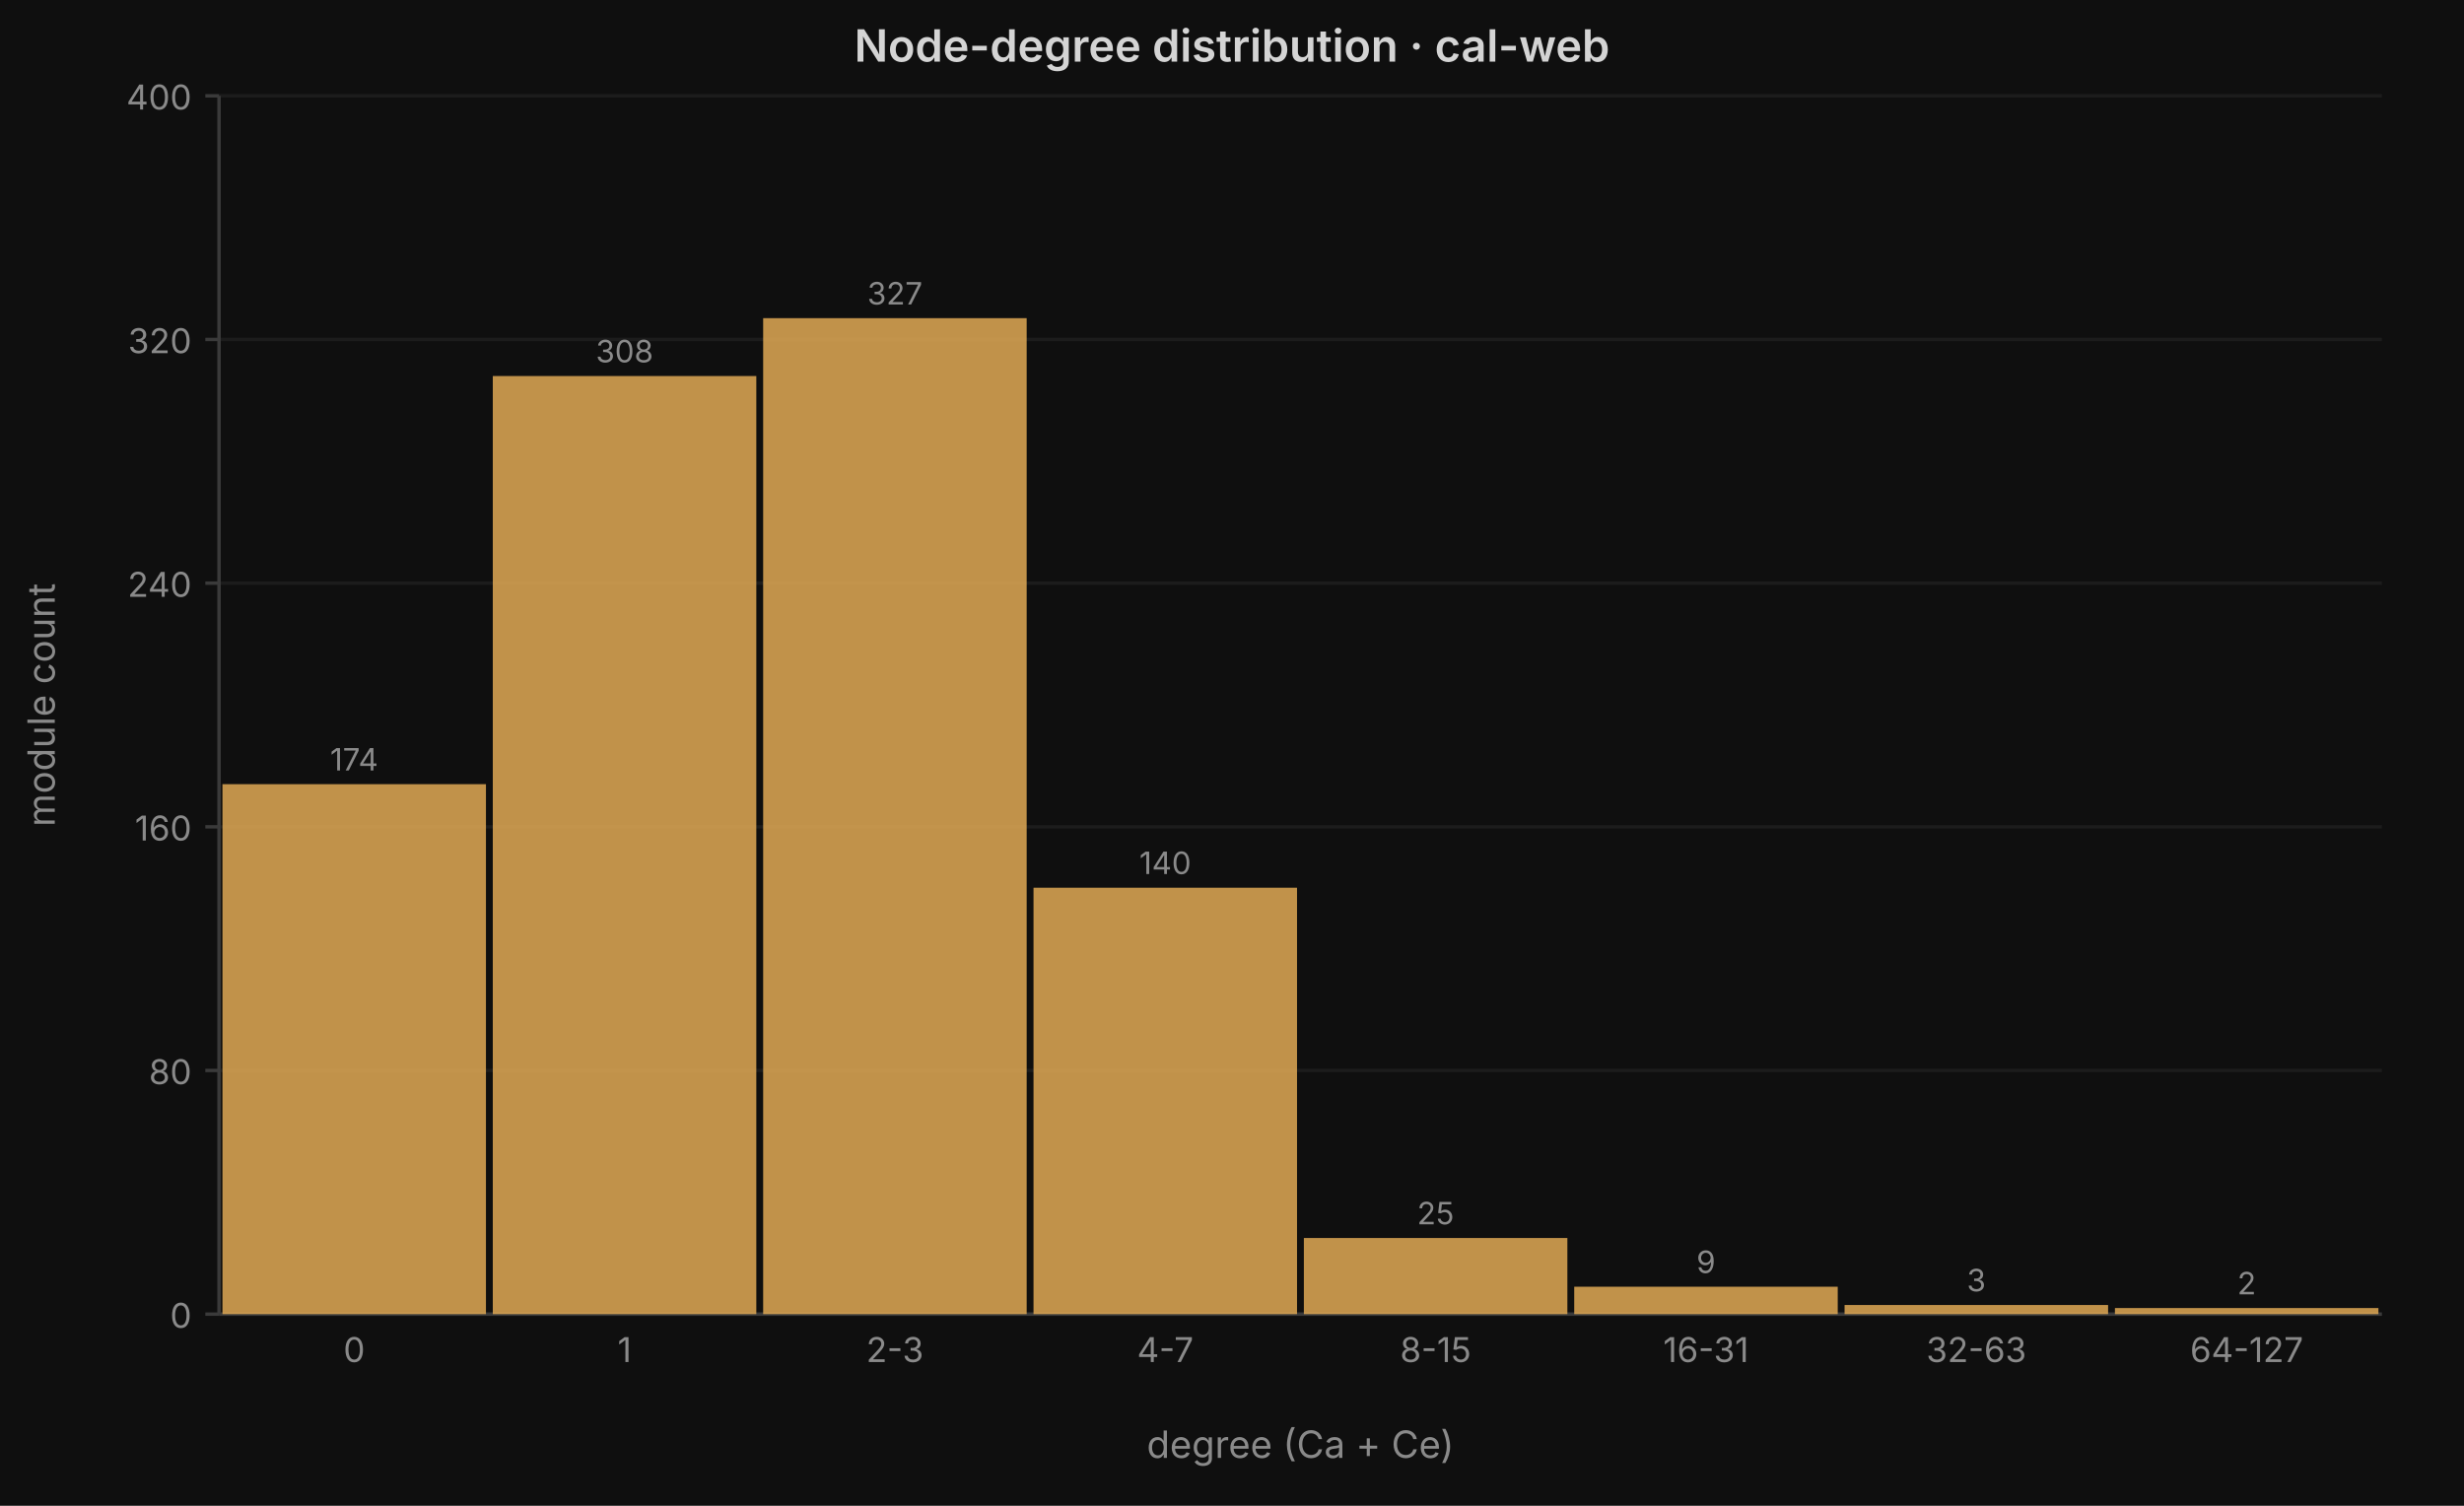
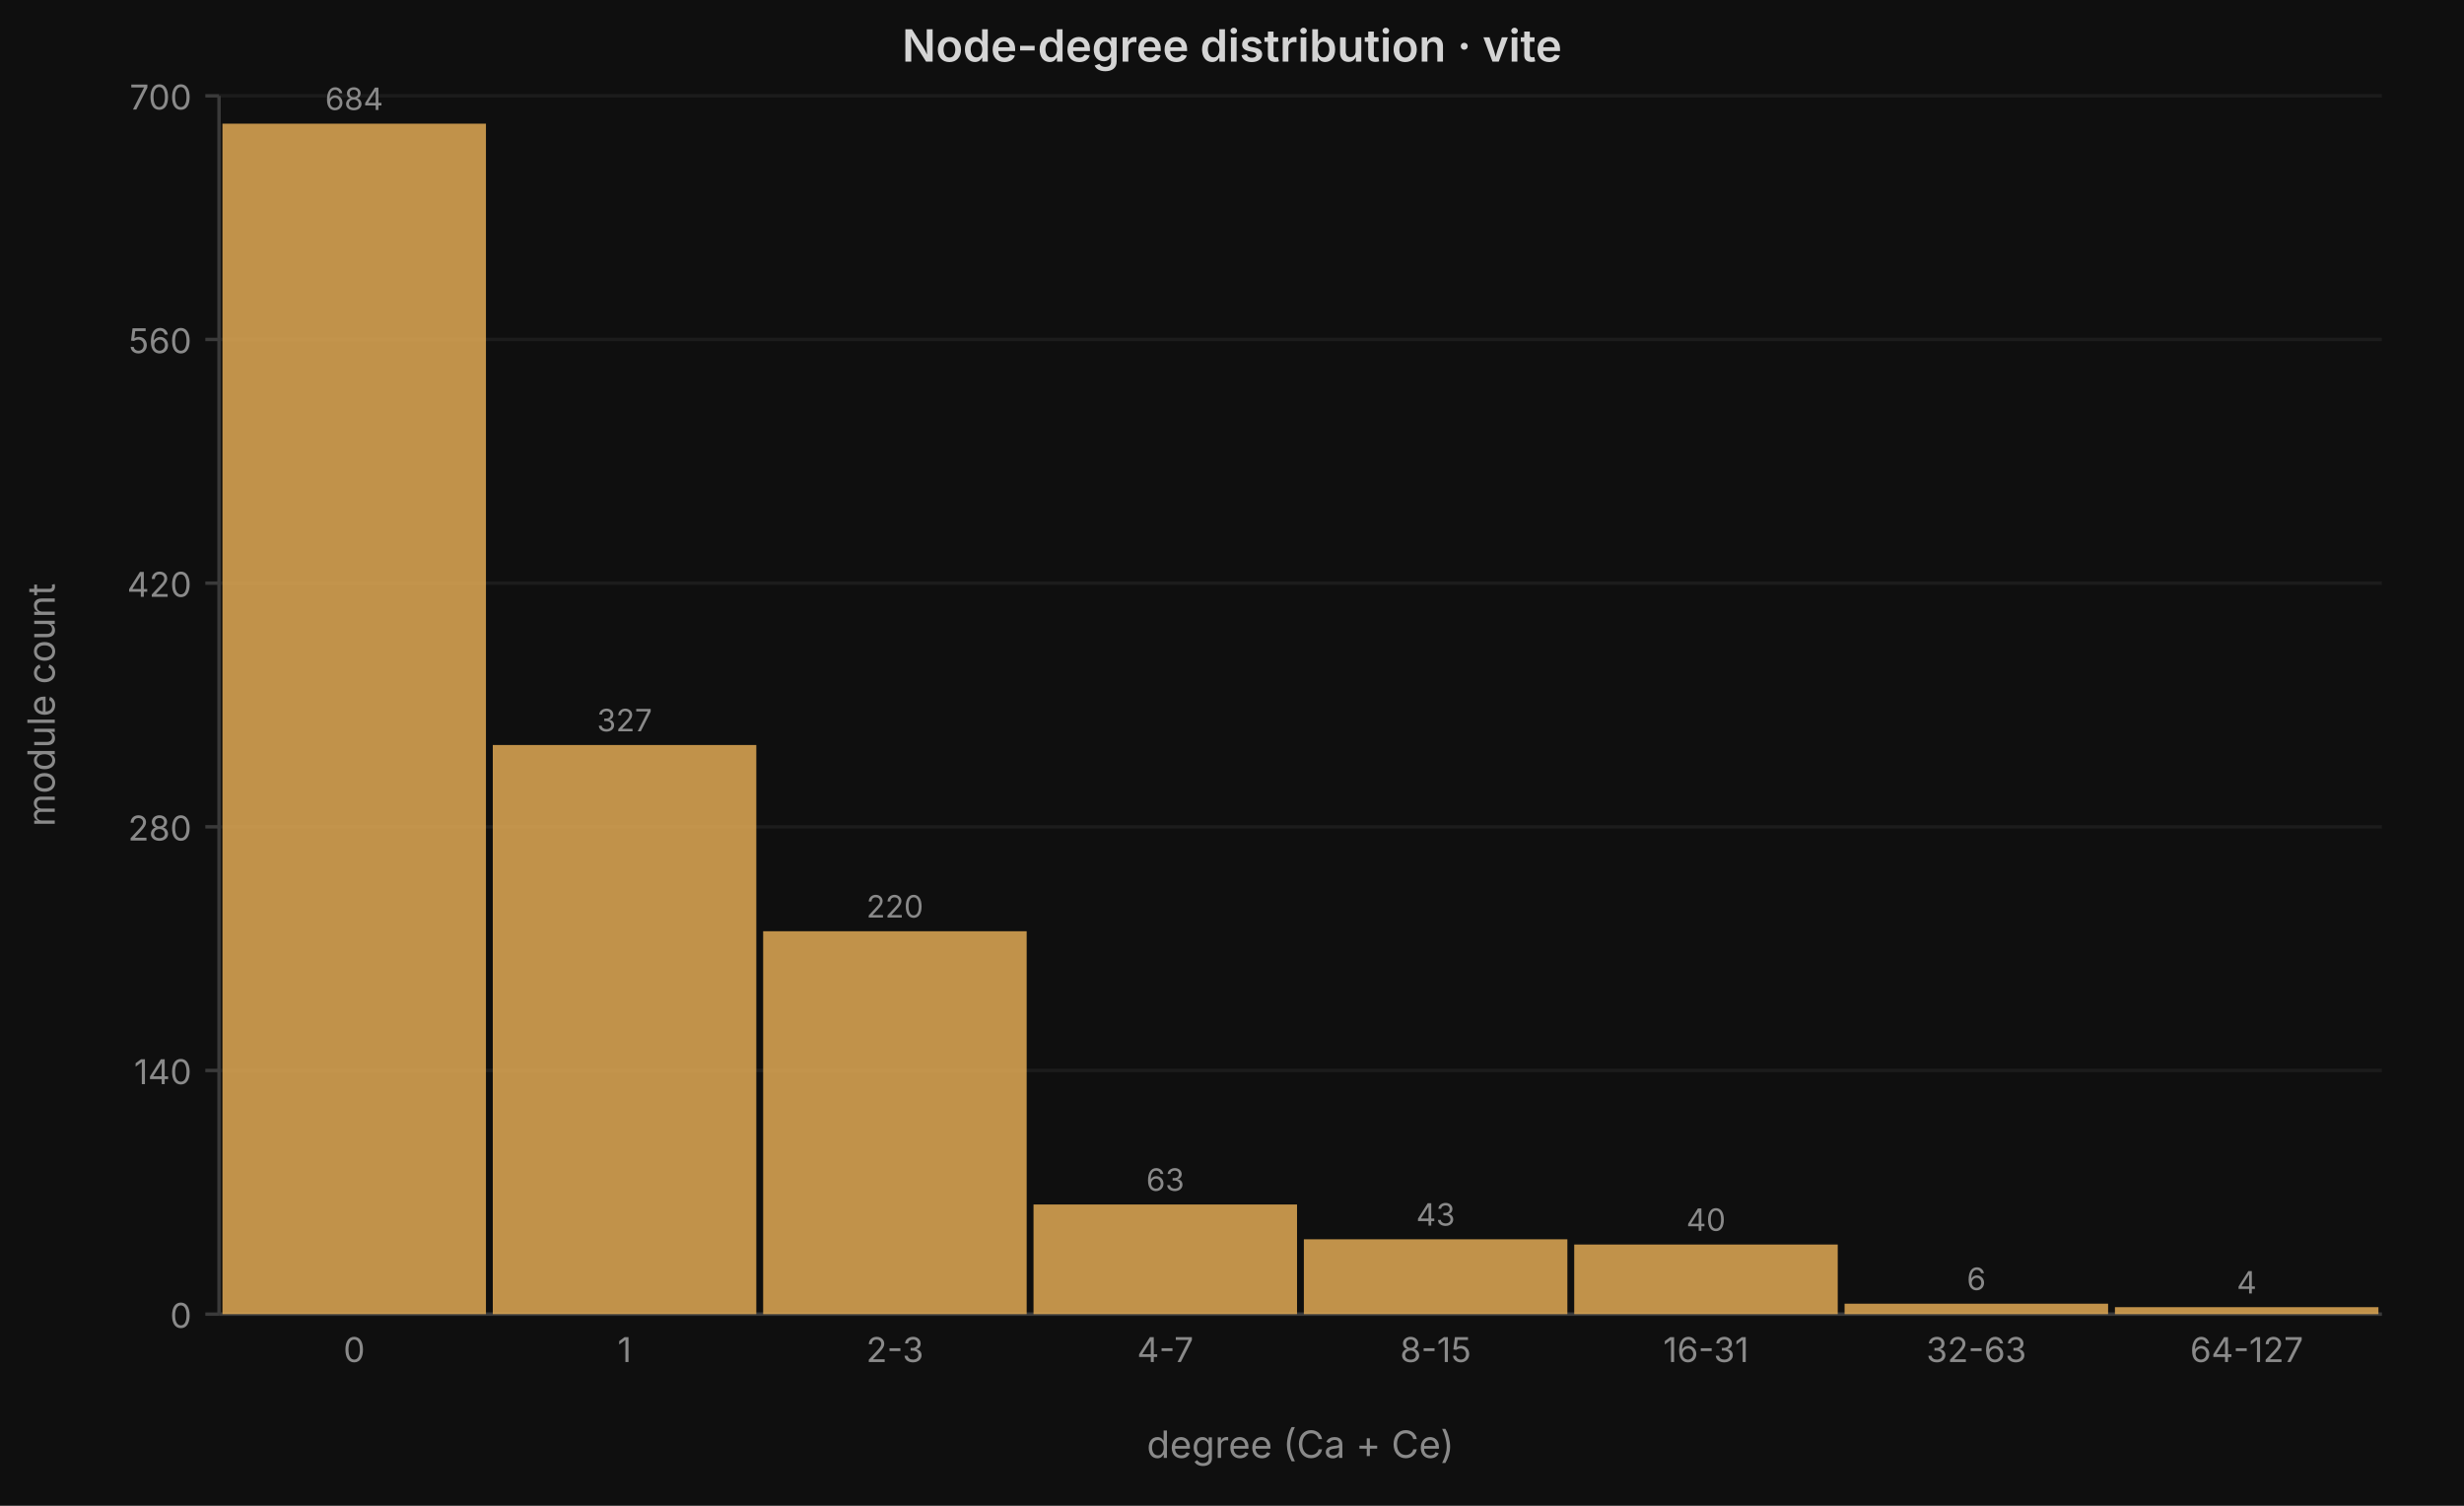
<svg xmlns="http://www.w3.org/2000/svg" viewBox="0 0 720 440" width="720" height="440" font-family="ui-sans-serif,system-ui,-apple-system,Segoe UI,sans-serif">
  <rect width="720" height="440" fill="#0f0f0f" />
-   <text x="360" y="18" fill="#d4d4d4" font-size="13" font-weight="600" text-anchor="middle">Node-degree distribution · cal-web</text>
+   <text x="360" y="18" fill="#d4d4d4" font-size="13" font-weight="600" text-anchor="middle">Node-degree distribution · vite</text>
  <line x1="64" y1="384" x2="696" y2="384" stroke="#3a3a3a" stroke-width="1" />
  <line x1="64" y1="28" x2="64" y2="384" stroke="#3a3a3a" stroke-width="1" />
  <line x1="60" y1="384" x2="64" y2="384" stroke="#3a3a3a" />
  <text x="56" y="388" fill="#8a8a8a" font-size="10" text-anchor="end">0</text>
  <line x1="64" y1="384" x2="696" y2="384" stroke="#3a3a3a" stroke-opacity="0.3" />
  <line x1="60" y1="312.8" x2="64" y2="312.8" stroke="#3a3a3a" />
-   <text x="56" y="316.8" fill="#8a8a8a" font-size="10" text-anchor="end">80</text>
+   <text x="56" y="316.8" fill="#8a8a8a" font-size="10" text-anchor="end">140</text>
  <line x1="64" y1="312.8" x2="696" y2="312.8" stroke="#3a3a3a" stroke-opacity="0.3" />
  <line x1="60" y1="241.6" x2="64" y2="241.6" stroke="#3a3a3a" />
-   <text x="56" y="245.6" fill="#8a8a8a" font-size="10" text-anchor="end">160</text>
+   <text x="56" y="245.6" fill="#8a8a8a" font-size="10" text-anchor="end">280</text>
  <line x1="64" y1="241.6" x2="696" y2="241.6" stroke="#3a3a3a" stroke-opacity="0.3" />
  <line x1="60" y1="170.4" x2="64" y2="170.4" stroke="#3a3a3a" />
-   <text x="56" y="174.4" fill="#8a8a8a" font-size="10" text-anchor="end">240</text>
+   <text x="56" y="174.4" fill="#8a8a8a" font-size="10" text-anchor="end">420</text>
  <line x1="64" y1="170.4" x2="696" y2="170.4" stroke="#3a3a3a" stroke-opacity="0.3" />
  <line x1="60" y1="99.2" x2="64" y2="99.2" stroke="#3a3a3a" />
-   <text x="56" y="103.2" fill="#8a8a8a" font-size="10" text-anchor="end">320</text>
+   <text x="56" y="103.2" fill="#8a8a8a" font-size="10" text-anchor="end">560</text>
  <line x1="64" y1="99.2" x2="696" y2="99.2" stroke="#3a3a3a" stroke-opacity="0.3" />
  <line x1="60" y1="28" x2="64" y2="28" stroke="#3a3a3a" />
-   <text x="56" y="32" fill="#8a8a8a" font-size="10" text-anchor="end">400</text>
+   <text x="56" y="32" fill="#8a8a8a" font-size="10" text-anchor="end">700</text>
  <line x1="64" y1="28" x2="696" y2="28" stroke="#3a3a3a" stroke-opacity="0.3" />
-   <rect x="65" y="229.14" width="77" height="154.86" fill="#e0a955" fill-opacity="0.85" />
-   <text x="103.5" y="225.14" fill="#8a8a8a" font-size="9" text-anchor="middle">174</text>
-   <rect x="144" y="109.88" width="77" height="274.12" fill="#e0a955" fill-opacity="0.85" />
-   <text x="182.5" y="105.88" fill="#8a8a8a" font-size="9" text-anchor="middle">308</text>
-   <rect x="223" y="92.97" width="77" height="291.03" fill="#e0a955" fill-opacity="0.85" />
-   <text x="261.5" y="88.97" fill="#8a8a8a" font-size="9" text-anchor="middle">327</text>
-   <rect x="302" y="259.4" width="77" height="124.6" fill="#e0a955" fill-opacity="0.85" />
-   <text x="340.5" y="255.4" fill="#8a8a8a" font-size="9" text-anchor="middle">140</text>
-   <rect x="381" y="361.75" width="77" height="22.25" fill="#e0a955" fill-opacity="0.85" />
-   <text x="419.5" y="357.75" fill="#8a8a8a" font-size="9" text-anchor="middle">25</text>
-   <rect x="460" y="375.99" width="77" height="8.01" fill="#e0a955" fill-opacity="0.85" />
-   <text x="498.5" y="371.99" fill="#8a8a8a" font-size="9" text-anchor="middle">9</text>
-   <rect x="539" y="381.33" width="77" height="2.67" fill="#e0a955" fill-opacity="0.85" />
-   <text x="577.5" y="377.33" fill="#8a8a8a" font-size="9" text-anchor="middle">3</text>
-   <rect x="618" y="382.22" width="77" height="1.78" fill="#e0a955" fill-opacity="0.85" />
-   <text x="656.5" y="378.22" fill="#8a8a8a" font-size="9" text-anchor="middle">2</text>
+   <rect x="65" y="36.137" width="77" height="347.863" fill="#e0a955" fill-opacity="0.85" />
+   <text x="103.5" y="32.137" fill="#8a8a8a" font-size="9" text-anchor="middle">684</text>
+   <rect x="144" y="217.697" width="77" height="166.303" fill="#e0a955" fill-opacity="0.85" />
+   <text x="182.5" y="213.697" fill="#8a8a8a" font-size="9" text-anchor="middle">327</text>
+   <rect x="223" y="272.114" width="77" height="111.886" fill="#e0a955" fill-opacity="0.85" />
+   <text x="261.5" y="268.114" fill="#8a8a8a" font-size="9" text-anchor="middle">220</text>
+   <rect x="302" y="351.96" width="77" height="32.04" fill="#e0a955" fill-opacity="0.85" />
+   <text x="340.5" y="347.96" fill="#8a8a8a" font-size="9" text-anchor="middle">63</text>
+   <rect x="381" y="362.131" width="77" height="21.869" fill="#e0a955" fill-opacity="0.85" />
+   <text x="419.5" y="358.131" fill="#8a8a8a" font-size="9" text-anchor="middle">43</text>
+   <rect x="460" y="363.657" width="77" height="20.343" fill="#e0a955" fill-opacity="0.85" />
+   <text x="498.5" y="359.657" fill="#8a8a8a" font-size="9" text-anchor="middle">40</text>
+   <rect x="539" y="380.949" width="77" height="3.051" fill="#e0a955" fill-opacity="0.85" />
+   <text x="577.5" y="376.949" fill="#8a8a8a" font-size="9" text-anchor="middle">6</text>
+   <rect x="618" y="381.966" width="77" height="2.034" fill="#e0a955" fill-opacity="0.85" />
+   <text x="656.5" y="377.966" fill="#8a8a8a" font-size="9" text-anchor="middle">4</text>
  <text x="103.5" y="398" fill="#8a8a8a" font-size="10" text-anchor="middle">0</text>
  <text x="182.5" y="398" fill="#8a8a8a" font-size="10" text-anchor="middle">1</text>
  <text x="261.5" y="398" fill="#8a8a8a" font-size="10" text-anchor="middle">2-3</text>
  <text x="340.5" y="398" fill="#8a8a8a" font-size="10" text-anchor="middle">4-7</text>
  <text x="419.5" y="398" fill="#8a8a8a" font-size="10" text-anchor="middle">8-15</text>
  <text x="498.5" y="398" fill="#8a8a8a" font-size="10" text-anchor="middle">16-31</text>
  <text x="577.5" y="398" fill="#8a8a8a" font-size="10" text-anchor="middle">32-63</text>
  <text x="656.5" y="398" fill="#8a8a8a" font-size="10" text-anchor="middle">64-127</text>
  <text x="380" y="426" fill="#8a8a8a" font-size="11" text-anchor="middle">degree (Ca + Ce)</text>
  <text x="-206" y="16" fill="#8a8a8a" font-size="11" text-anchor="middle" transform="rotate(-90)">module count</text>
</svg>
